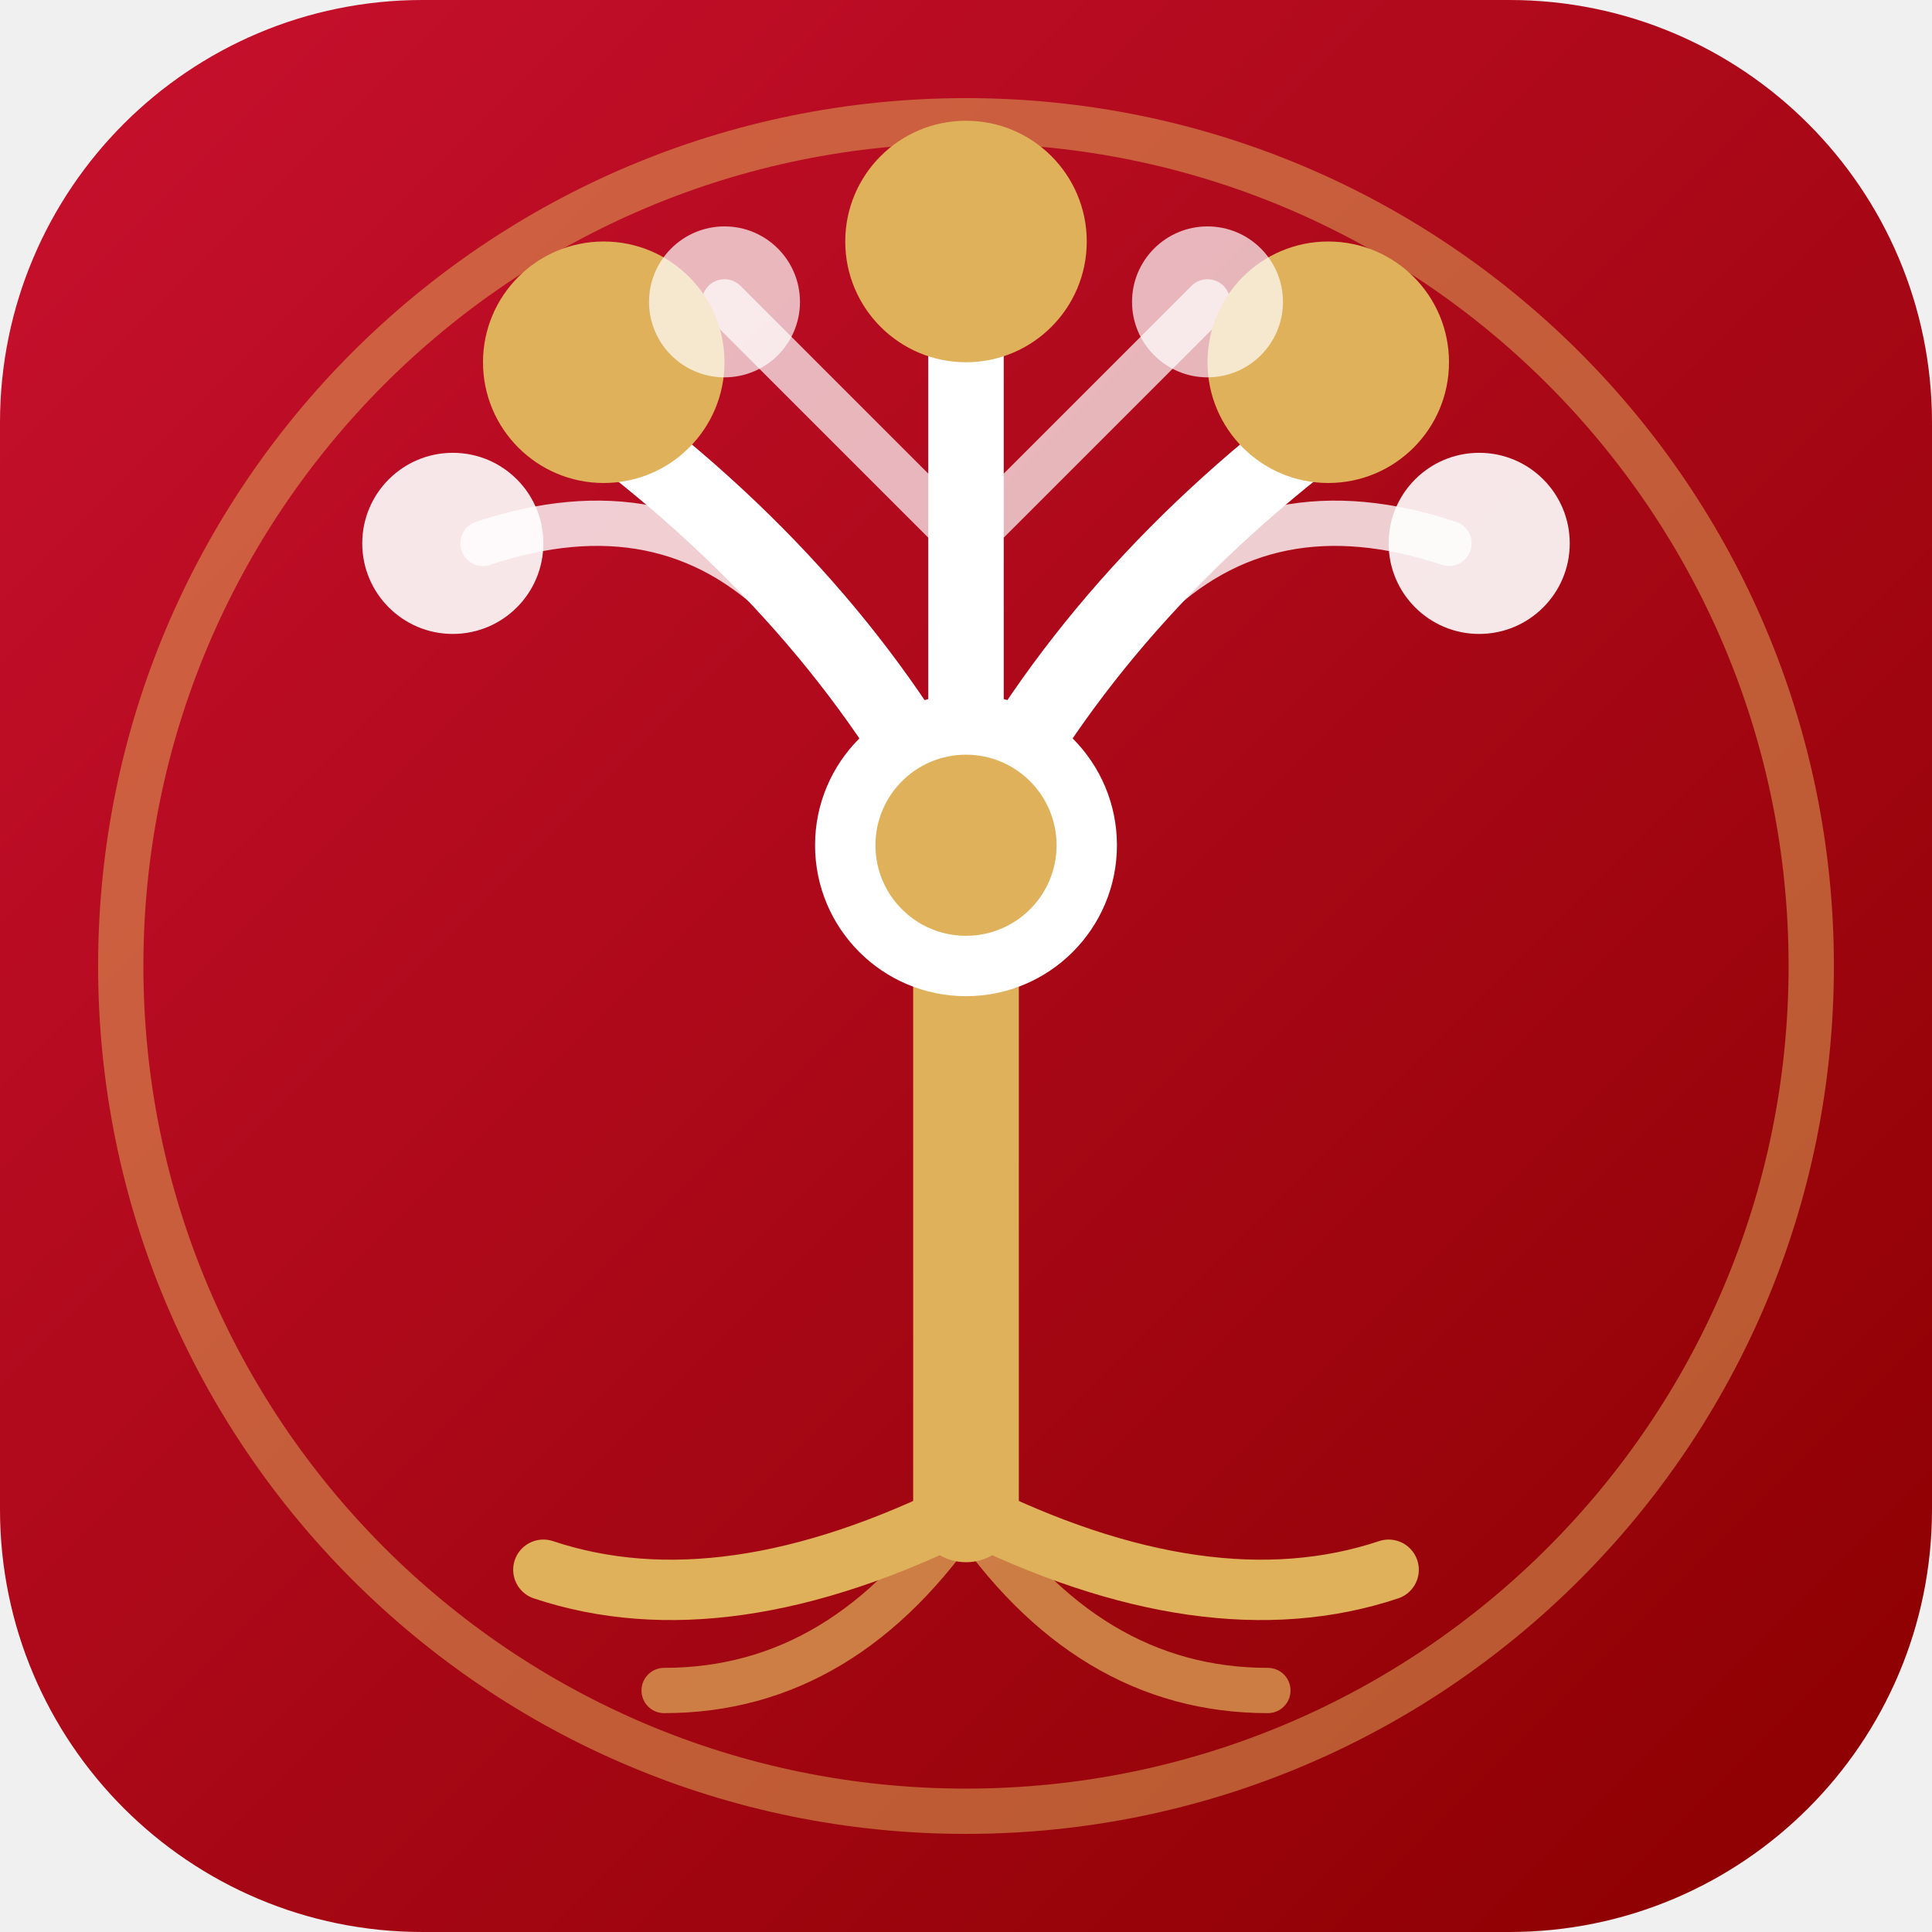
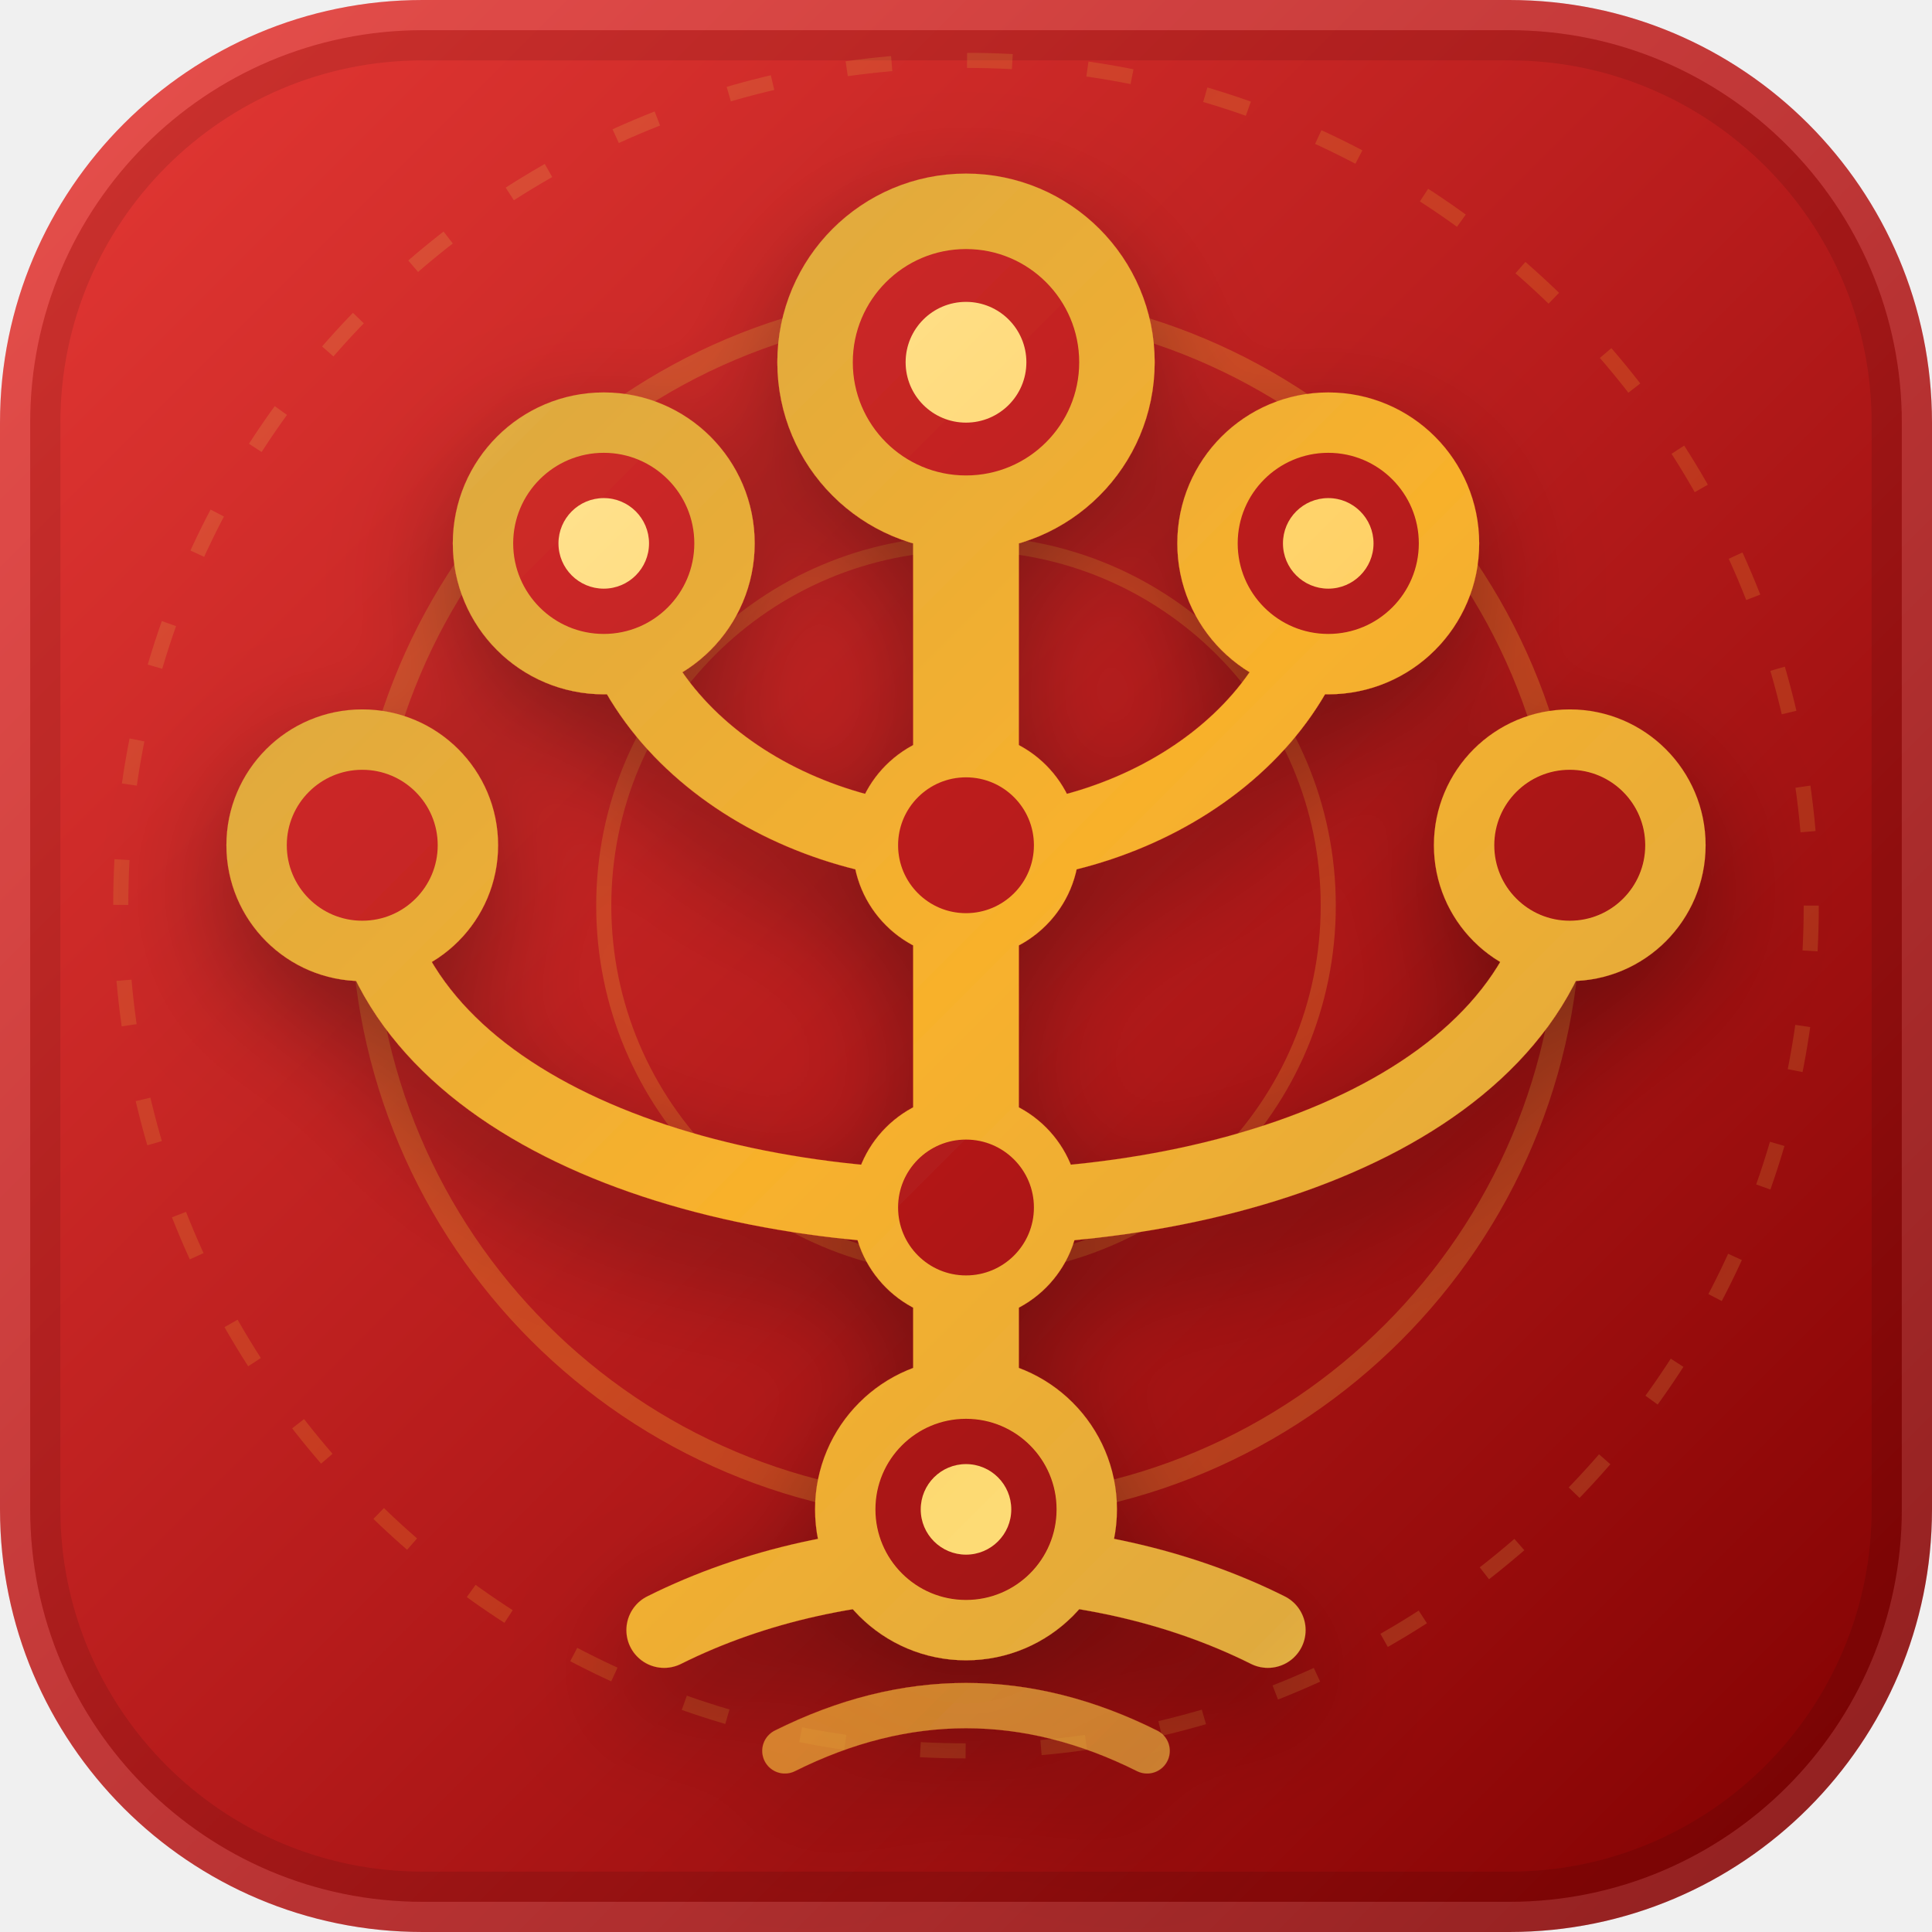
<svg xmlns="http://www.w3.org/2000/svg" viewBox="0 0 64 64" fill="none">
  <defs>
    <linearGradient id="bg" x1="0" y1="0" x2="64" y2="64" gradientUnits="userSpaceOnUse">
-       <stop offset="0%" stop-color="#C8102E" />
-       <stop offset="100%" stop-color="#8B0000" />
+       <stop offset="0%" stop-color="#E53935" />
+       <stop offset="50%" stop-color="#B71C1C" />
+       <stop offset="100%" stop-color="#7F0000" />
    </linearGradient>
+     <linearGradient id="gold" x1="0" y1="0" x2="64" y2="64" gradientUnits="userSpaceOnUse">
+       <stop offset="0%" stop-color="#F9F295" />
+       <stop offset="25%" stop-color="#E0AA3E" />
+       <stop offset="50%" stop-color="#F8B12C" />
+       <stop offset="75%" stop-color="#E0AA3E" />
+       <stop offset="100%" stop-color="#F9F295" />
+     </linearGradient>
+     <linearGradient id="goldLight" x1="0" y1="0" x2="64" y2="64" gradientUnits="userSpaceOnUse">
+       <stop offset="0%" stop-color="#FFF5BB" />
+       <stop offset="50%" stop-color="#FFD166" />
+       <stop offset="100%" stop-color="#F9F295" />
+     </linearGradient>
+     <filter id="shadow" x="-20%" y="-20%" width="140%" height="140%">
+       <feDropShadow dx="0" dy="1.5" stdDeviation="2" flood-color="#000000" flood-opacity="0.35" />
+     </filter>
  </defs>
  <rect width="64" height="64" rx="14" fill="url(#bg)" />
-   <circle cx="32" cy="32" r="28" fill="none" stroke="#DFB15B" stroke-width="1.5" opacity="0.5" />
-   <line x1="32" y1="50" x2="32" y2="28" stroke="#DFB15B" stroke-width="3.5" stroke-linecap="round" />
-   <path d="M 32 50 Q 24 54 18 52" stroke="#DFB15B" stroke-width="2" stroke-linecap="round" fill="none" />
-   <path d="M 32 50 Q 40 54 46 52" stroke="#DFB15B" stroke-width="2" stroke-linecap="round" fill="none" />
-   <path d="M 32 50 Q 28 56 22 56" stroke="#DFB15B" stroke-width="1.5" stroke-linecap="round" fill="none" opacity="0.7" />
-   <path d="M 32 50 Q 36 56 42 56" stroke="#DFB15B" stroke-width="1.5" stroke-linecap="round" fill="none" opacity="0.7" />
-   <path d="M 32 28 Q 28 20 20 14" stroke="#FFFFFF" stroke-width="2.5" stroke-linecap="round" fill="none" />
-   <path d="M 32 28 L 32 10" stroke="#FFFFFF" stroke-width="2.5" stroke-linecap="round" />
-   <path d="M 32 28 Q 36 20 44 14" stroke="#FFFFFF" stroke-width="2.5" stroke-linecap="round" fill="none" />
-   <path d="M 26 20 Q 22 16 16 18" stroke="#FFFFFF" stroke-width="1.5" stroke-linecap="round" fill="none" opacity="0.8" />
-   <path d="M 38 20 Q 42 16 48 18" stroke="#FFFFFF" stroke-width="1.5" stroke-linecap="round" fill="none" opacity="0.8" />
-   <path d="M 32 18 Q 28 14 24 10" stroke="#FFFFFF" stroke-width="1.5" stroke-linecap="round" fill="none" opacity="0.7" />
-   <path d="M 32 18 Q 36 14 40 10" stroke="#FFFFFF" stroke-width="1.5" stroke-linecap="round" fill="none" opacity="0.7" />
-   <circle cx="20" cy="12" r="4" fill="#DFB15B" />
-   <circle cx="32" cy="8" r="4" fill="#DFB15B" />
-   <circle cx="44" cy="12" r="4" fill="#DFB15B" />
-   <circle cx="15" cy="18" r="3" fill="#FFFFFF" opacity="0.9" />
-   <circle cx="49" cy="18" r="3" fill="#FFFFFF" opacity="0.9" />
-   <circle cx="24" cy="10" r="2.5" fill="#FFFFFF" opacity="0.7" />
-   <circle cx="40" cy="10" r="2.5" fill="#FFFFFF" opacity="0.7" />
-   <circle cx="32" cy="28" r="5" fill="#FFFFFF" />
-   <circle cx="32" cy="28" r="3" fill="#DFB15B" />
+   <rect x="0.5" y="0.5" width="63" height="63" rx="13.5" fill="none" stroke="#FFFFFF" stroke-opacity="0.12" stroke-width="1" />
+   <rect x="1.5" y="1.5" width="61" height="61" rx="12.5" fill="none" stroke="#000000" stroke-opacity="0.1" stroke-width="1" />
+   <circle cx="32" cy="30" r="20" stroke="url(#gold)" stroke-width="0.75" fill="none" opacity="0.3" />
+   <circle cx="32" cy="30" r="28" stroke="url(#gold)" stroke-width="0.5" fill="none" opacity="0.2" stroke-dasharray="1.5 2.5" />
+   <circle cx="32" cy="30" r="12" stroke="url(#gold)" stroke-width="0.5" fill="none" opacity="0.25" />
+   <g filter="url(#shadow)">
+     <path d="M 22 54 C 28 51, 36 51, 42 54" stroke="url(#gold)" stroke-width="2.5" stroke-linecap="round" fill="none" />
+     <path d="M 26 58 C 30 56, 34 56, 38 58" stroke="url(#gold)" stroke-width="1.5" stroke-linecap="round" fill="none" opacity="0.7" />
+     <path d="M 32 50 L 32 12" stroke="url(#gold)" stroke-width="3.5" stroke-linecap="round" />
+     <path d="M 32 40 C 22 40, 12 36, 12 28" stroke="url(#gold)" stroke-width="2.5" stroke-linecap="round" fill="none" />
+     <path d="M 32 40 C 42 40, 52 36, 52 28" stroke="url(#gold)" stroke-width="2.5" stroke-linecap="round" fill="none" />
+     <path d="M 32 28 C 26 28, 20 24, 20 18" stroke="url(#gold)" stroke-width="2.5" stroke-linecap="round" fill="none" />
+     <path d="M 32 28 C 38 28, 44 24, 44 18" stroke="url(#gold)" stroke-width="2.5" stroke-linecap="round" fill="none" />
+     <circle cx="32" cy="40" r="3" fill="url(#bg)" stroke="url(#gold)" stroke-width="1.5" />
+     <circle cx="32" cy="28" r="3" fill="url(#bg)" stroke="url(#gold)" stroke-width="1.5" />
+     <circle cx="32" cy="50" r="4" fill="url(#bg)" stroke="url(#gold)" stroke-width="2" />
+     <circle cx="32" cy="50" r="1.5" fill="url(#goldLight)" />
+     <circle cx="32" cy="12" r="5" fill="url(#bg)" stroke="url(#gold)" stroke-width="2.5" />
+     <circle cx="32" cy="12" r="2" fill="url(#goldLight)" />
+     <circle cx="20" cy="18" r="4" fill="url(#bg)" stroke="url(#gold)" stroke-width="2" />
+     <circle cx="20" cy="18" r="1.5" fill="url(#goldLight)" />
+     <circle cx="44" cy="18" r="4" fill="url(#bg)" stroke="url(#gold)" stroke-width="2" />
+     <circle cx="44" cy="18" r="1.5" fill="url(#goldLight)" />
+     <circle cx="12" cy="28" r="3.5" fill="url(#bg)" stroke="url(#gold)" stroke-width="2" />
+     <circle cx="52" cy="28" r="3.5" fill="url(#bg)" stroke="url(#gold)" stroke-width="2" />
+   </g>
</svg>
